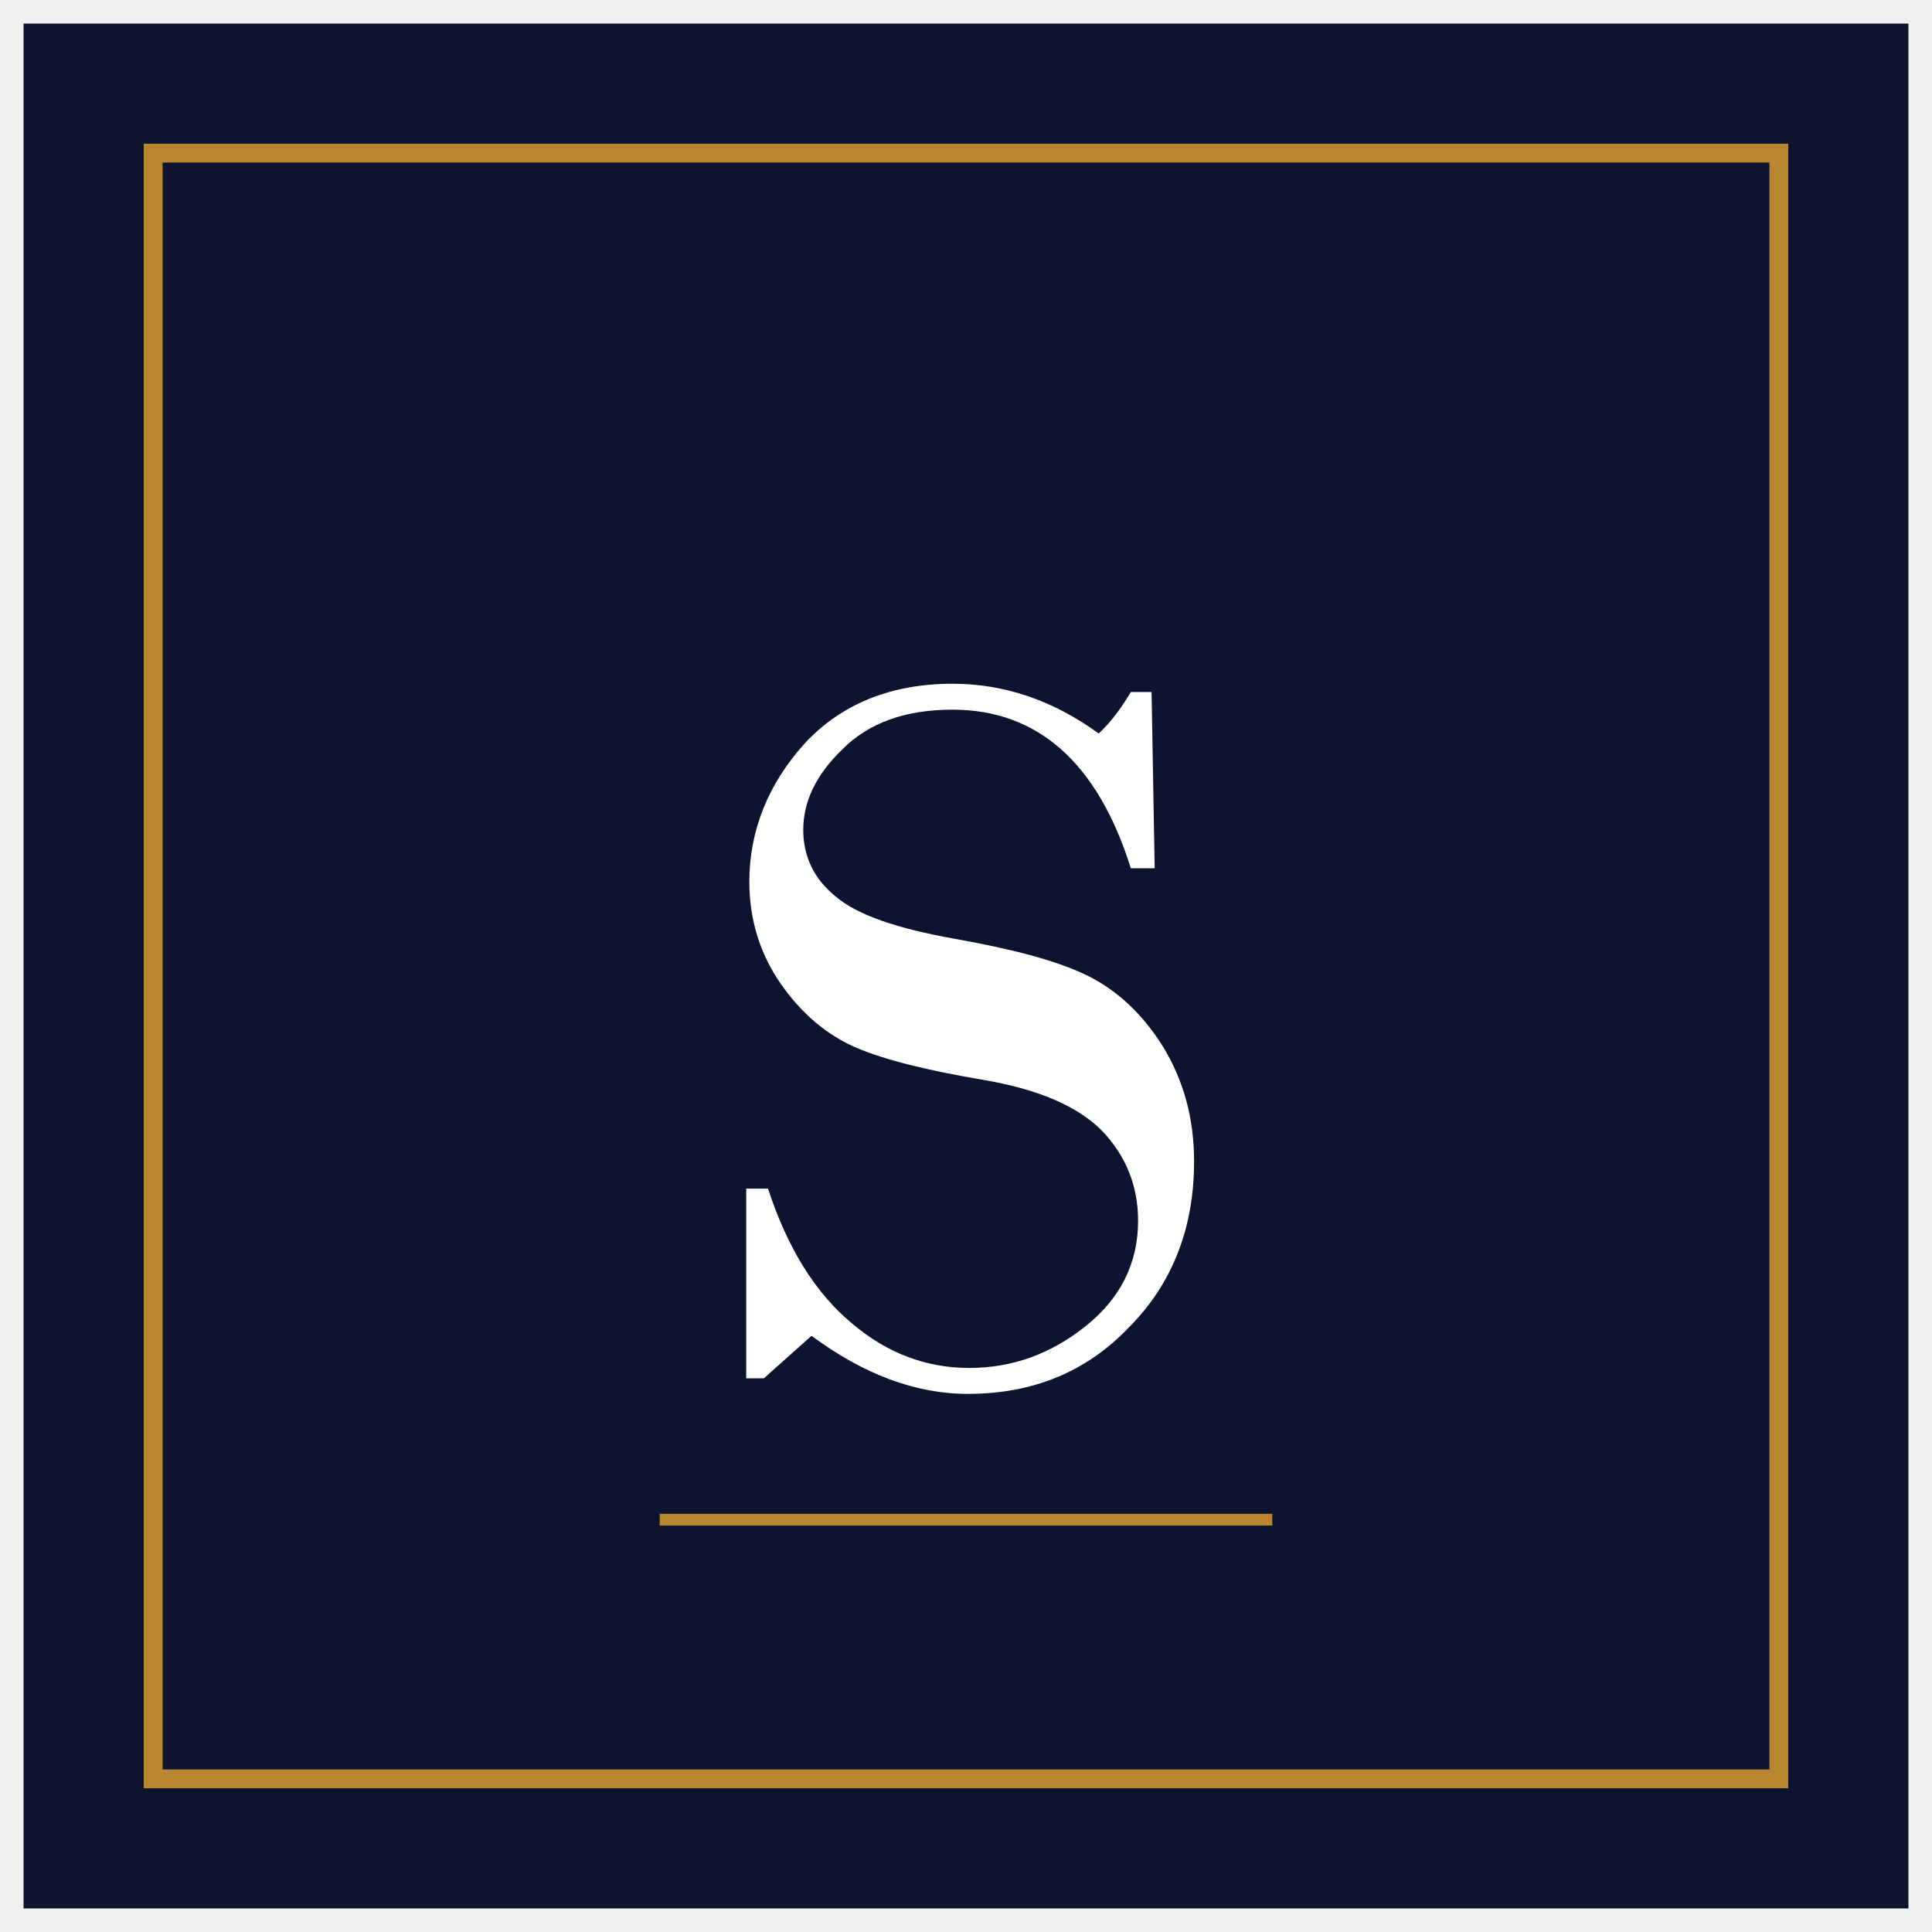
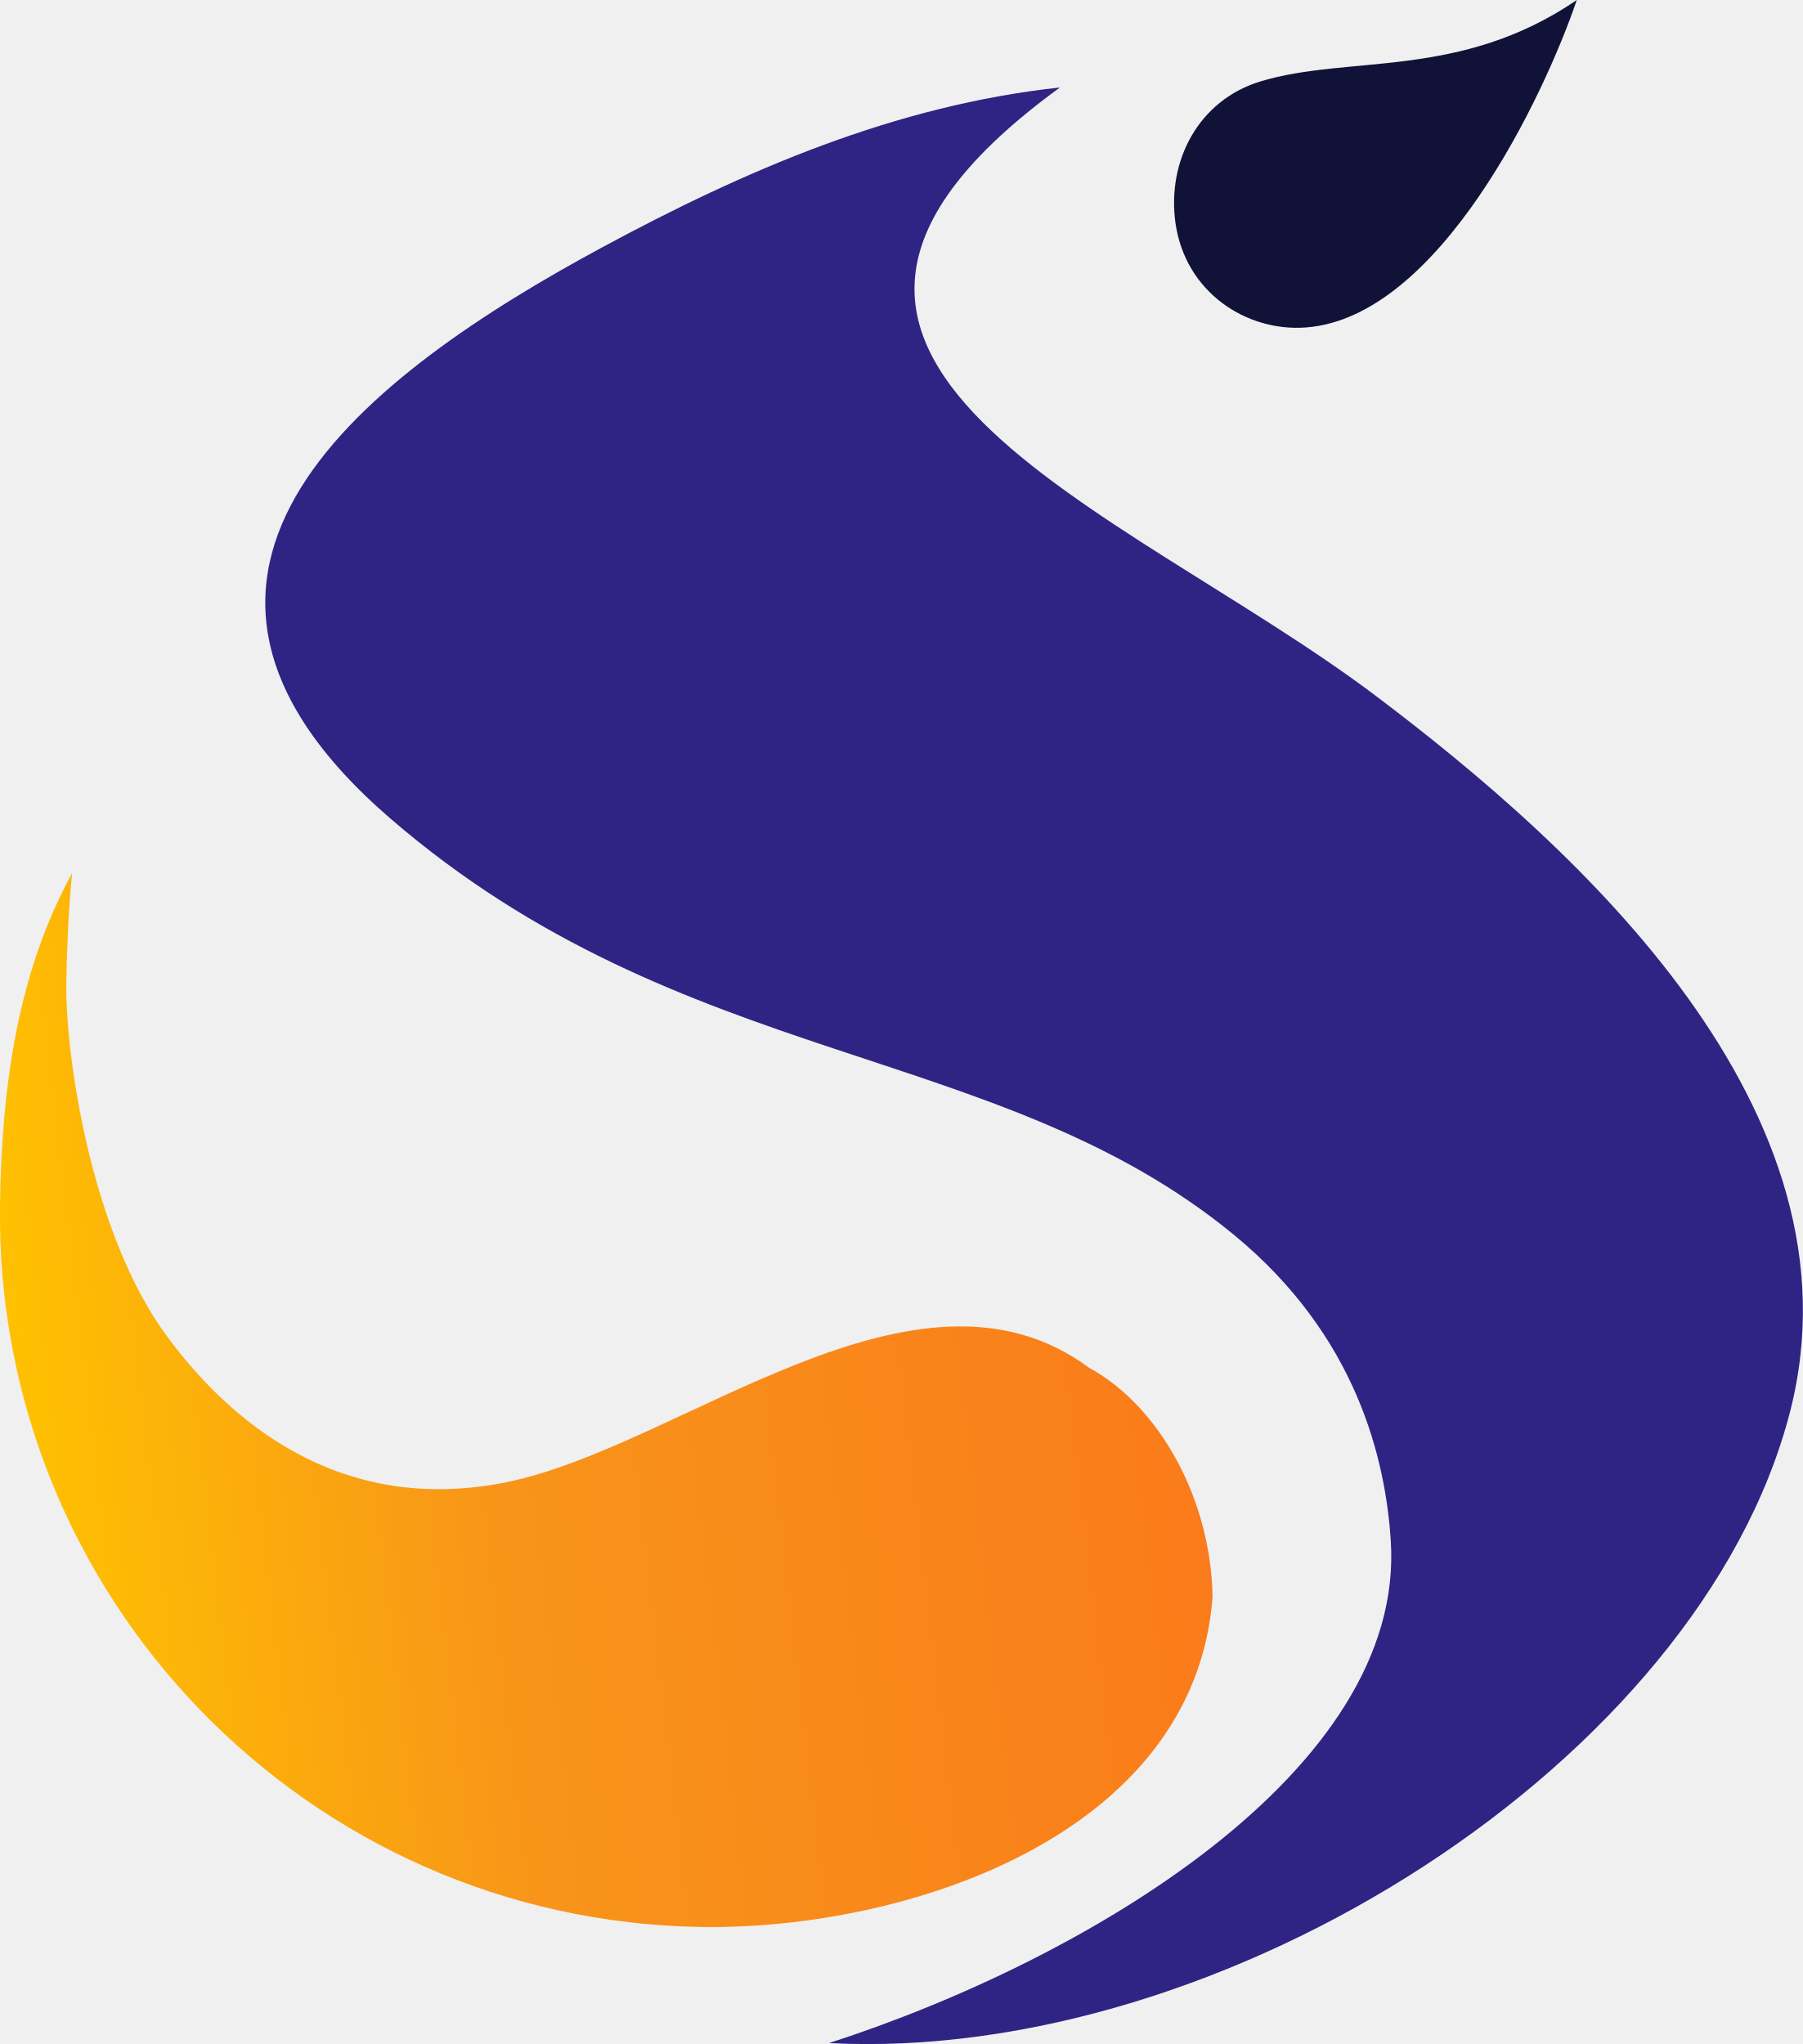
- <svg xmlns="http://www.w3.org/2000/svg" xmlns:xlink="http://www.w3.org/1999/xlink" role="img" aria-label="Smartline Point Cleaning Hub Ltd" version="1.1" width="82" height="82" viewBox="0 0 82 82">
+ <svg xmlns="http://www.w3.org/2000/svg" role="img" aria-label="Smartline Point Cleaning Hub Ltd" width="88.19" height="100" viewBox="0 0 88.19 100">
  <defs>
-     <clipPath id="clip_1">
-       <path transform="matrix(1,0,0,-1,-9,91)" d="M9 9H91V91H9Z" clip-rule="evenodd" />
-     </clipPath>
-     <path id="font_2_52" d="M.45 .662 .453 .492H.43C.398 .594 .34 .645 .258 .645 .212 .645 .177 .632 .152 .607 .126 .582 .114 .556 .114 .529 .114 .504 .124 .482 .145 .465 .166 .447 .204 .434 .26 .424 .316 .414 .358 .403 .387 .389 .416 .375 .441 .352 .461 .32 .481 .287 .491 .251 .491 .209 .491 .145 .47 .091 .428 .049 .387 .006 .335-.015 .273-.015 .222-.015 .172 .004 .122 .041L.076 0H.059V.183H.08C.099 .125 .126 .082 .161 .053 .195 .024 .233 .01 .274 .01 .315 .01 .352 .023 .386 .05 .42 .077 .437 .111 .437 .152 .437 .186 .425 .215 .402 .239 .378 .263 .34 .279 .287 .288 .234 .297 .193 .307 .165 .319 .137 .331 .112 .352 .092 .381 .072 .41 .062 .443 .062 .479 .062 .528 .08 .573 .115 .612 .15 .65 .198 .67 .258 .67 .308 .67 .355 .654 .399 .622 .411 .633 .421 .647 .43 .662H.45Z" />
+     <linearGradient id="slm" gradientUnits="userSpaceOnUse" x1="-17.918" y1="76.603" x2="91.722" y2="63.832">
+       <stop offset="0" stop-color="#FF6600" />
+       <stop offset="0.17" stop-color="#FFC200" />
+       <stop offset="0.38" stop-color="#F89519" />
+       <stop offset="1" stop-color="#FC621C" />
+     </linearGradient>
  </defs>
-   <g clip-path="url(#clip_1)">
-     <path transform="matrix(1,0,0,-1,-9,91)" d="M10 10H90V90H10Z" fill="#0e1430" fill-rule="evenodd" />
-     <path transform="matrix(1,0,0,-1,-9,91)" stroke-width=".8" stroke-linecap="butt" stroke-miterlimit="10" stroke-linejoin="miter" fill="none" stroke="#b8862f" d="M15.5 15.5H84.5V84.5H15.5Z" />
-     <use data-text="S" xlink:href="#font_2_52" transform="matrix(44,0,0,-44,29.0761,58.5)" fill="#ffffff" />
-     <path transform="matrix(1,0,0,-1,-9,91)" stroke-width=".5" stroke-linecap="butt" stroke-miterlimit="10" stroke-linejoin="miter" fill="none" stroke="#b8862f" d="M37 26.5H63" />
-   </g>
+   <path fill="#2F2483" fill-rule="nonzero" d="M40.554 99.955C53.132 95.889 68.767 86.628 68.035 75.381C67.777 71.426 66.397 65.373 60.353 60.405C48.78 50.895 33.403 52.388 19.095 40.044C5.07 27.946 18.017 18.285 29.403 12.131C36.465 8.315 43.806 5.15 51.852 4.279C33.545 17.605 54.907 24.694 67.293 34.037C77.102 41.436 91.4 54.28 87.554 69.116C83.136 86.156 59.903 100.963 40.554 99.955" />
+   <path fill="url(#slm)" fill-rule="evenodd" d="M34.299 94.274C15.057 93.977 -0.297 78.138 0 58.898C0.091 53.03 0.891 47.528 3.529 42.716C3.529 42.716 3.296 44.779 3.244 48.111C3.193 51.466 4.396 60.245 8.155 65.358C11.721 70.207 17.225 74.065 24.815 72.506C33.346 70.755 44.81 60.65 53.289 66.923C56.766 68.824 59.255 73.423 59.316 78.153C58.411 89.862 44.239 94.428 34.299 94.274" />
+   <path fill="#101238" fill-rule="nonzero" d="M57.503 10.915C57.075 7.88 58.628 4.901 61.666 3.981C65.989 2.671 71.41 3.909 77.135 0C75.534 4.703 70.418 15.522 63.893 16.02C60.975 16.243 57.987 14.304 57.503 10.915" />
</svg>
